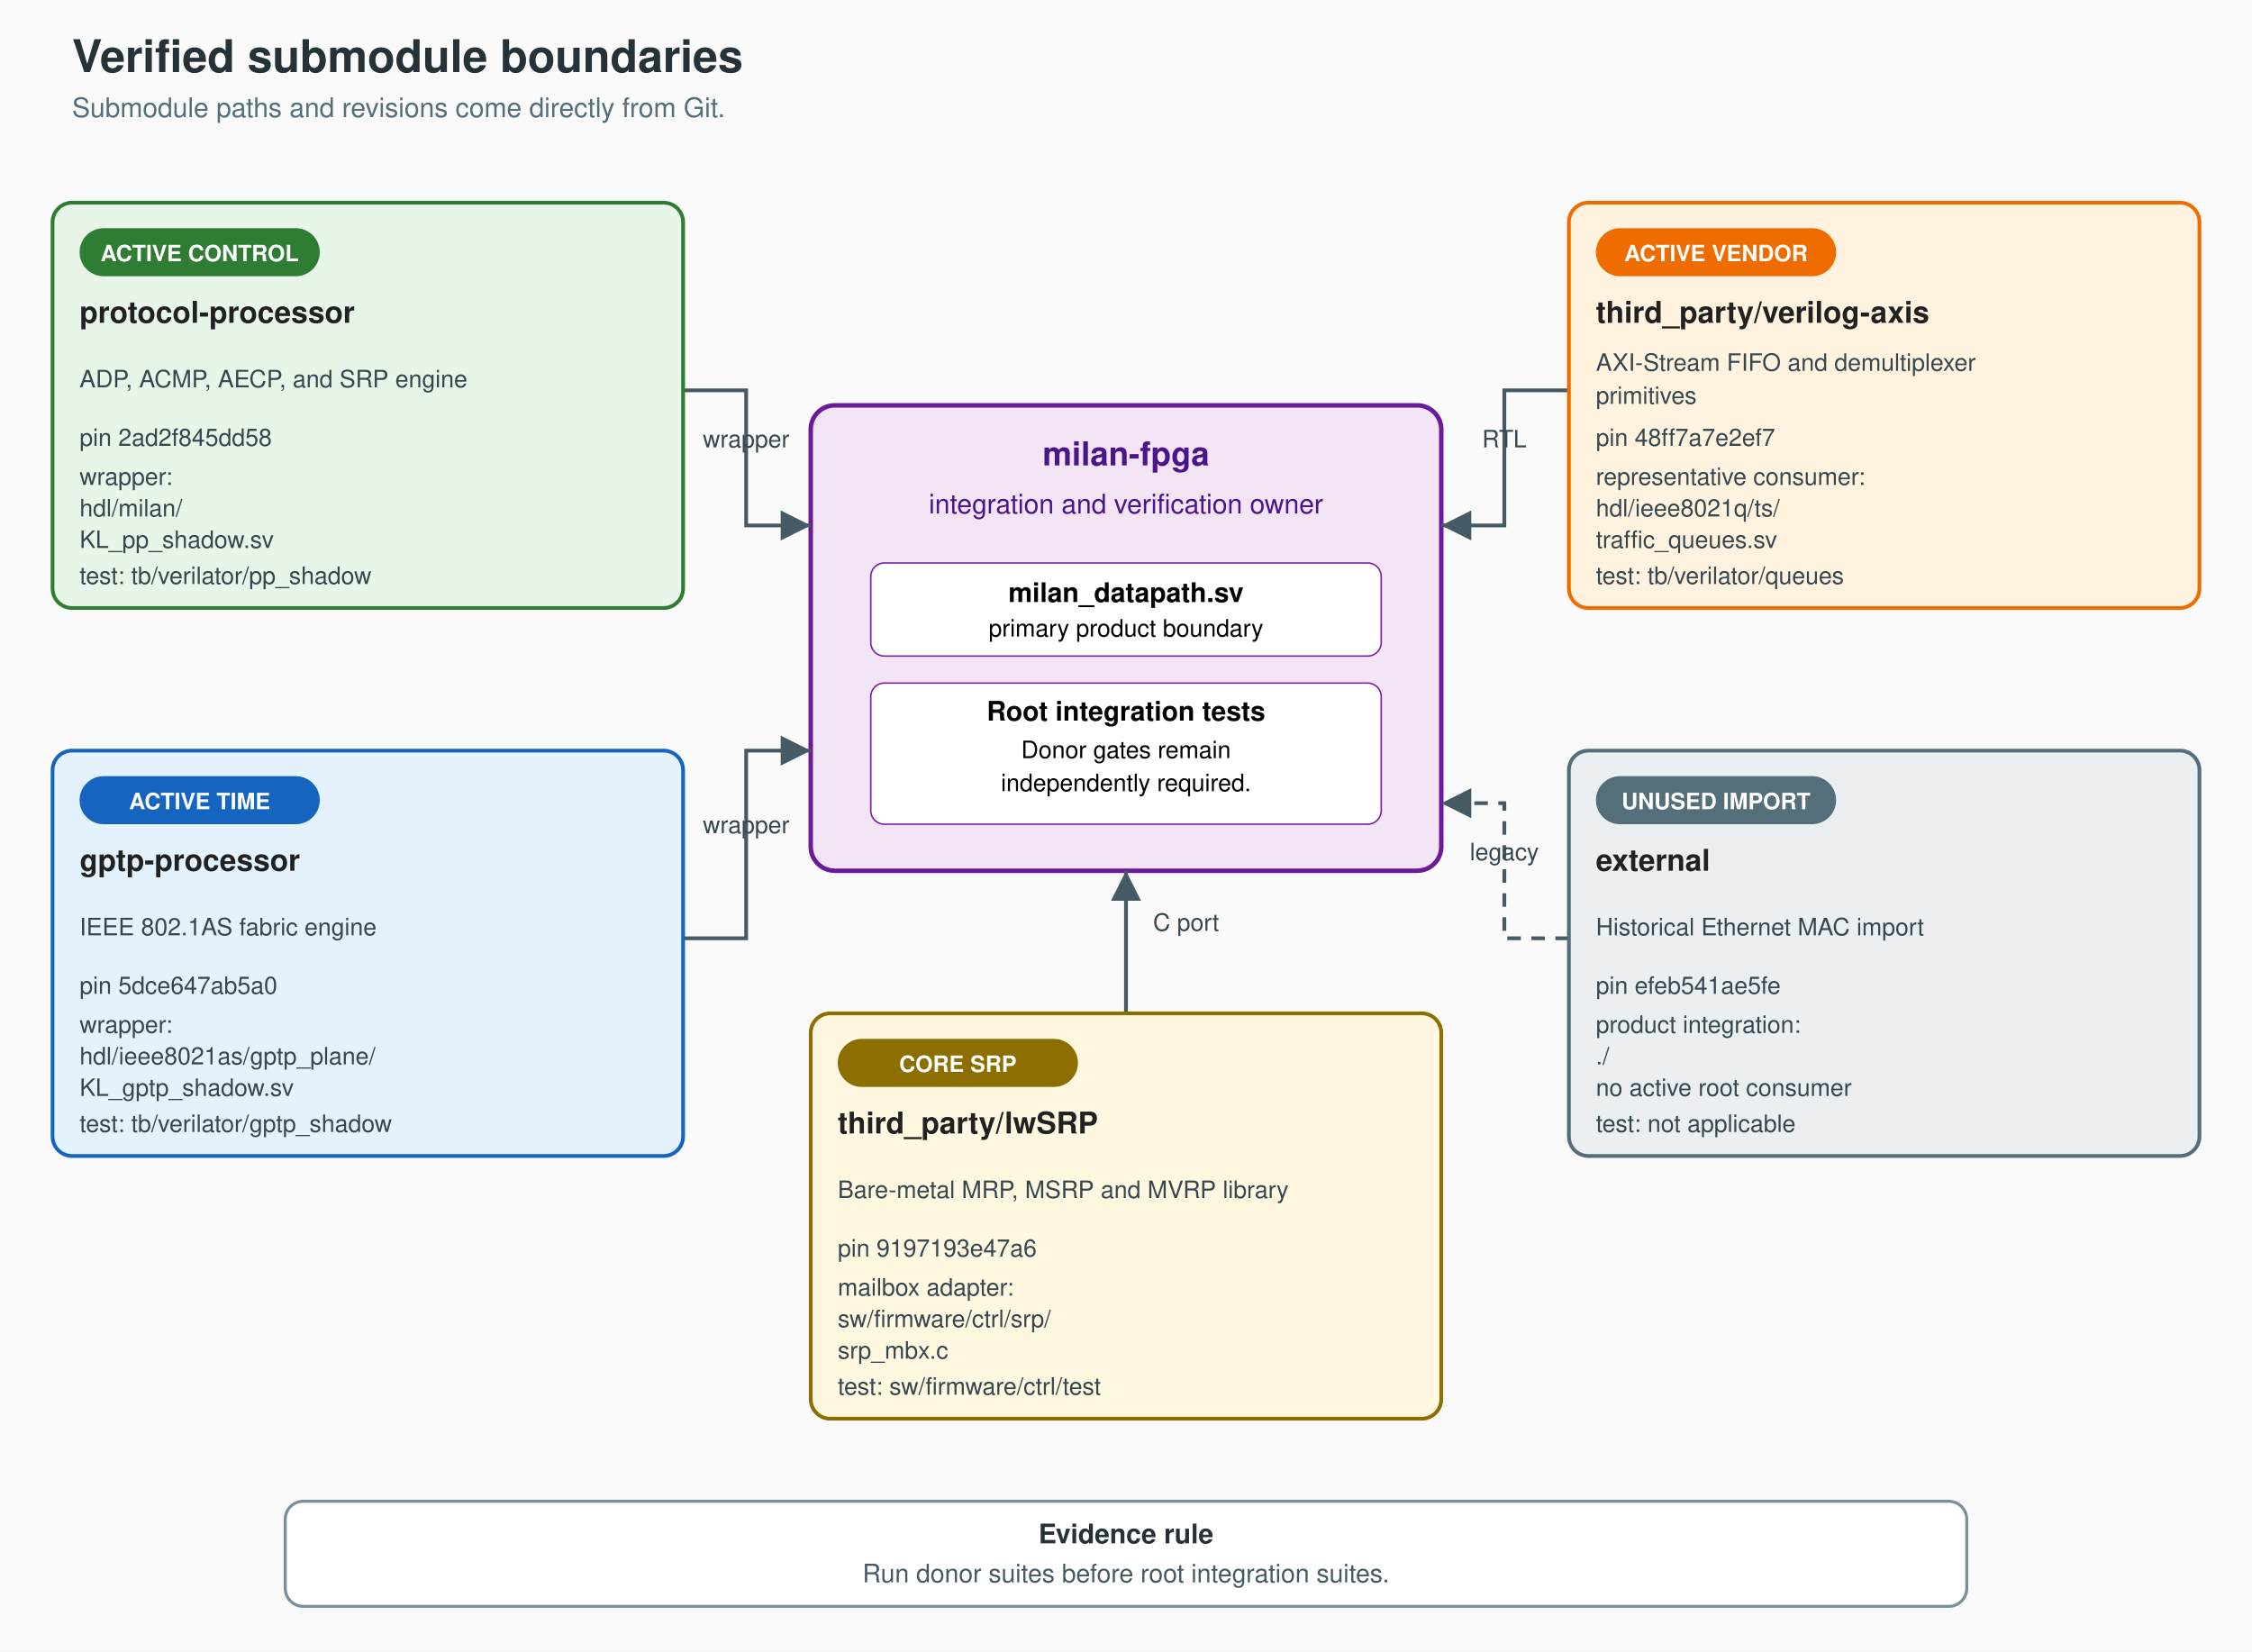
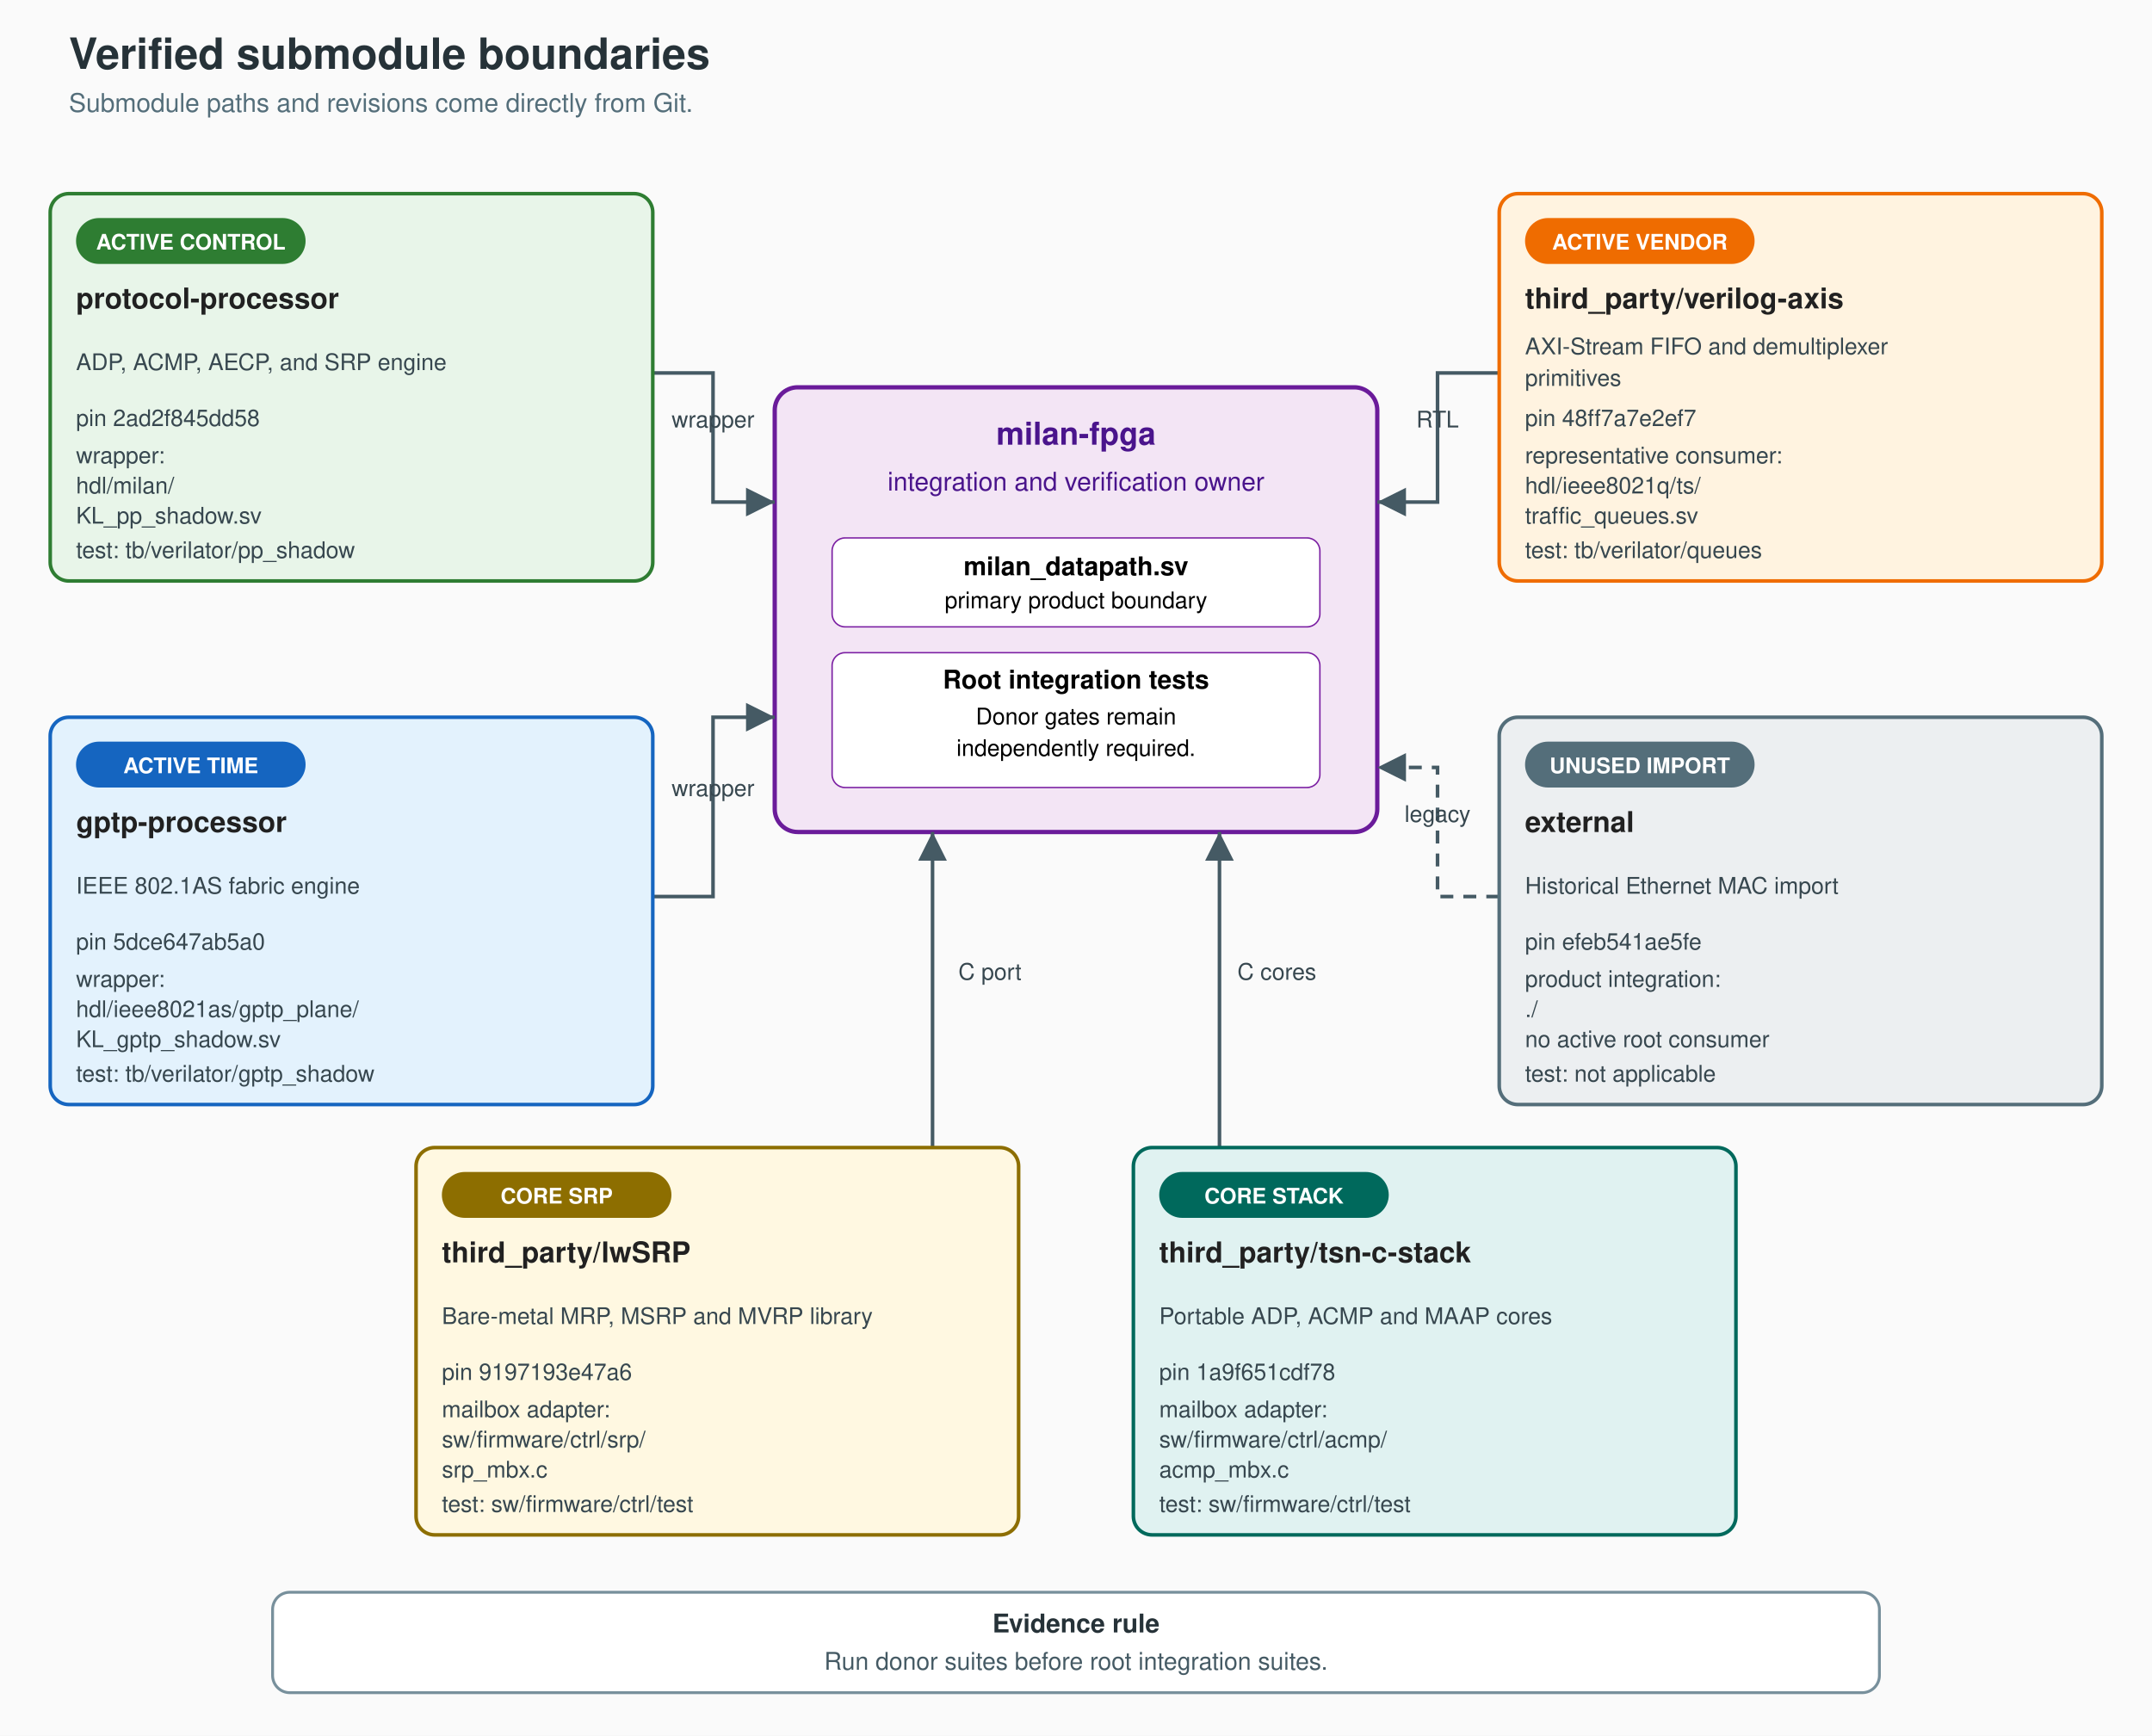
- <svg xmlns="http://www.w3.org/2000/svg" width="1500" height="1100" viewBox="0 0 1500 1100" font-family="Helvetica,Arial,sans-serif">
-   <rect width="1500" height="1100" fill="#FAFAFA" />
+ <svg xmlns="http://www.w3.org/2000/svg" width="1500" height="1210" viewBox="0 0 1500 1210" font-family="Helvetica,Arial,sans-serif">
+   <rect width="1500" height="1210" fill="#FAFAFA" />
  <defs>
    <marker id="arrow" markerWidth="12" markerHeight="12" refX="8" refY="4" orient="auto">
      <path d="M0,0 L8,4 L0,8 Z" fill="#455A64" />
    </marker>
  </defs>
  <text x="48" y="48" font-size="30" font-weight="bold" fill="#263238">Verified submodule boundaries</text>
  <text x="48" y="78" font-size="18" fill="#546E7A">Submodule paths and revisions come directly from Git.</text>
  <rect x="540" y="270" width="420" height="310" rx="16" fill="#F3E5F5" stroke="#6A1B9A" stroke-width="3" />
  <text x="750" y="310" text-anchor="middle" font-size="22" font-weight="bold" fill="#4A148C">milan-fpga</text>
  <text x="750" y="342" text-anchor="middle" font-size="18" fill="#4A148C">integration and verification owner</text>
  <rect x="580" y="375" width="340" height="62" rx="9" fill="#FFFFFF" stroke="#7B1FA2" />
  <text x="750" y="401" text-anchor="middle" font-size="18" font-weight="bold">milan_datapath.sv</text>
  <text x="750" y="424" text-anchor="middle" font-size="16">primary product boundary</text>
  <rect x="580" y="455" width="340" height="94" rx="9" fill="#FFFFFF" stroke="#7B1FA2" />
  <text x="750" y="480" text-anchor="middle" font-size="18" font-weight="bold">Root integration tests</text>
  <text x="750" y="505" text-anchor="middle" font-size="16">Donor gates remain</text>
  <text x="750" y="527" text-anchor="middle" font-size="16">independently required.</text>
  <path d="M455,260 L497,260 L497,350 L540,350" fill="none" stroke="#455A64" stroke-width="2.5" marker-end="url(#arrow)" />
  <text x="497" y="298" text-anchor="middle" font-size="16" fill="#37474F">wrapper</text>
  <path d="M455,625 L497,625 L497,500 L540,500" fill="none" stroke="#455A64" stroke-width="2.5" marker-end="url(#arrow)" />
  <text x="497" y="555" text-anchor="middle" font-size="16" fill="#37474F">wrapper</text>
  <path d="M1045,260 L1002,260 L1002,350 L960,350" fill="none" stroke="#455A64" stroke-width="2.5" marker-end="url(#arrow)" />
  <text x="1002" y="298" text-anchor="middle" font-size="16" fill="#37474F">RTL</text>
  <path d="M1045,625 L1002,625 L1002,535 L960,535" fill="none" stroke="#455A64" stroke-width="2.5" marker-end="url(#arrow)" stroke-dasharray="9,7" />
  <text x="1002" y="573" text-anchor="middle" font-size="16" fill="#37474F">legacy</text>
-   <path d="M750,675 L750,675 L750,580 L750,580" fill="none" stroke="#455A64" stroke-width="2.5" marker-end="url(#arrow)" />
-   <text x="790" y="620" text-anchor="middle" font-size="16" fill="#37474F">C port</text>
+   <path d="M650,800 L650,800 L650,580 L650,580" fill="none" stroke="#455A64" stroke-width="2.5" marker-end="url(#arrow)" />
+   <text x="690" y="683" text-anchor="middle" font-size="16" fill="#37474F">C port</text>
+   <path d="M850,800 L850,800 L850,580 L850,580" fill="none" stroke="#455A64" stroke-width="2.5" marker-end="url(#arrow)" />
+   <text x="890" y="683" text-anchor="middle" font-size="16" fill="#37474F">C cores</text>
  <rect x="35" y="135" width="420" height="270" rx="13" fill="#E8F5E9" stroke="#2E7D32" stroke-width="2.5" />
  <rect x="53" y="152" width="160" height="32" rx="16" fill="#2E7D32" />
  <text x="133" y="174" text-anchor="middle" font-size="15" font-weight="bold" fill="#FFFFFF">ACTIVE CONTROL</text>
  <text x="53" y="215" font-size="20" font-weight="bold" fill="#212121">protocol-processor</text>
  <text x="53" y="258" font-size="16" fill="#37474F">ADP, ACMP, AECP, and SRP engine</text>
  <text x="53" y="297" font-size="16" fill="#37474F">pin 2ad2f845dd58</text>
  <text x="53" y="323" font-size="16" fill="#37474F">wrapper:</text>
  <text x="53" y="344" font-size="16" fill="#37474F">hdl/milan/</text>
  <text x="53" y="365" font-size="16" fill="#37474F">KL_pp_shadow.sv</text>
  <text x="53" y="389" font-size="16" fill="#37474F">test: tb/verilator/pp_shadow</text>
  <rect x="35" y="500" width="420" height="270" rx="13" fill="#E3F2FD" stroke="#1565C0" stroke-width="2.5" />
  <rect x="53" y="517" width="160" height="32" rx="16" fill="#1565C0" />
  <text x="133" y="539" text-anchor="middle" font-size="15" font-weight="bold" fill="#FFFFFF">ACTIVE TIME</text>
  <text x="53" y="580" font-size="20" font-weight="bold" fill="#212121">gptp-processor</text>
  <text x="53" y="623" font-size="16" fill="#37474F">IEEE 802.1AS fabric engine</text>
  <text x="53" y="662" font-size="16" fill="#37474F">pin 5dce647ab5a0</text>
  <text x="53" y="688" font-size="16" fill="#37474F">wrapper:</text>
  <text x="53" y="709" font-size="16" fill="#37474F">hdl/ieee8021as/gptp_plane/</text>
  <text x="53" y="730" font-size="16" fill="#37474F">KL_gptp_shadow.sv</text>
  <text x="53" y="754" font-size="16" fill="#37474F">test: tb/verilator/gptp_shadow</text>
  <rect x="1045" y="135" width="420" height="270" rx="13" fill="#FFF3E0" stroke="#EF6C00" stroke-width="2.5" />
  <rect x="1063" y="152" width="160" height="32" rx="16" fill="#EF6C00" />
  <text x="1143" y="174" text-anchor="middle" font-size="15" font-weight="bold" fill="#FFFFFF">ACTIVE VENDOR</text>
  <text x="1063" y="215" font-size="20" font-weight="bold" fill="#212121">third_party/verilog-axis</text>
  <text x="1063" y="247" font-size="16" fill="#37474F">AXI-Stream FIFO and demultiplexer</text>
  <text x="1063" y="269" font-size="16" fill="#37474F">primitives</text>
  <text x="1063" y="297" font-size="16" fill="#37474F">pin 48ff7a7e2ef7</text>
  <text x="1063" y="323" font-size="16" fill="#37474F">representative consumer:</text>
  <text x="1063" y="344" font-size="16" fill="#37474F">hdl/ieee8021q/ts/</text>
  <text x="1063" y="365" font-size="16" fill="#37474F">traffic_queues.sv</text>
  <text x="1063" y="389" font-size="16" fill="#37474F">test: tb/verilator/queues</text>
  <rect x="1045" y="500" width="420" height="270" rx="13" fill="#ECEFF1" stroke="#546E7A" stroke-width="2.5" />
  <rect x="1063" y="517" width="160" height="32" rx="16" fill="#546E7A" />
  <text x="1143" y="539" text-anchor="middle" font-size="15" font-weight="bold" fill="#FFFFFF">UNUSED IMPORT</text>
  <text x="1063" y="580" font-size="20" font-weight="bold" fill="#212121">external</text>
  <text x="1063" y="623" font-size="16" fill="#37474F">Historical Ethernet MAC import</text>
  <text x="1063" y="662" font-size="16" fill="#37474F">pin efeb541ae5fe</text>
  <text x="1063" y="688" font-size="16" fill="#37474F">product integration:</text>
  <text x="1063" y="709" font-size="16" fill="#37474F">./</text>
  <text x="1063" y="730" font-size="16" fill="#37474F">no active root consumer</text>
  <text x="1063" y="754" font-size="16" fill="#37474F">test: not applicable</text>
-   <rect x="540" y="675" width="420" height="270" rx="13" fill="#FFF8E1" stroke="#8D6E00" stroke-width="2.5" />
-   <rect x="558" y="692" width="160" height="32" rx="16" fill="#8D6E00" />
-   <text x="638" y="714" text-anchor="middle" font-size="15" font-weight="bold" fill="#FFFFFF">CORE SRP</text>
-   <text x="558" y="755" font-size="20" font-weight="bold" fill="#212121">third_party/lwSRP</text>
-   <text x="558" y="798" font-size="16" fill="#37474F">Bare-metal MRP, MSRP and MVRP library</text>
-   <text x="558" y="837" font-size="16" fill="#37474F">pin 9197193e47a6</text>
-   <text x="558" y="863" font-size="16" fill="#37474F">mailbox adapter:</text>
-   <text x="558" y="884" font-size="16" fill="#37474F">sw/firmware/ctrl/srp/</text>
-   <text x="558" y="905" font-size="16" fill="#37474F">srp_mbx.c</text>
-   <text x="558" y="929" font-size="16" fill="#37474F">test: sw/firmware/ctrl/test</text>
-   <rect x="190" y="1000" width="1120" height="70" rx="12" fill="#FFFFFF" stroke="#78909C" stroke-width="2" />
-   <text x="750" y="1028" text-anchor="middle" font-size="18" font-weight="bold" fill="#263238">Evidence rule</text>
-   <text x="750" y="1054" text-anchor="middle" font-size="17" fill="#455A64">Run donor suites before root integration suites.</text>
+   <rect x="290" y="800" width="420" height="270" rx="13" fill="#FFF8E1" stroke="#8D6E00" stroke-width="2.5" />
+   <rect x="308" y="817" width="160" height="32" rx="16" fill="#8D6E00" />
+   <text x="388" y="839" text-anchor="middle" font-size="15" font-weight="bold" fill="#FFFFFF">CORE SRP</text>
+   <text x="308" y="880" font-size="20" font-weight="bold" fill="#212121">third_party/lwSRP</text>
+   <text x="308" y="923" font-size="16" fill="#37474F">Bare-metal MRP, MSRP and MVRP library</text>
+   <text x="308" y="962" font-size="16" fill="#37474F">pin 9197193e47a6</text>
+   <text x="308" y="988" font-size="16" fill="#37474F">mailbox adapter:</text>
+   <text x="308" y="1009" font-size="16" fill="#37474F">sw/firmware/ctrl/srp/</text>
+   <text x="308" y="1030" font-size="16" fill="#37474F">srp_mbx.c</text>
+   <text x="308" y="1054" font-size="16" fill="#37474F">test: sw/firmware/ctrl/test</text>
+   <rect x="790" y="800" width="420" height="270" rx="13" fill="#E0F2F1" stroke="#00695C" stroke-width="2.5" />
+   <rect x="808" y="817" width="160" height="32" rx="16" fill="#00695C" />
+   <text x="888" y="839" text-anchor="middle" font-size="15" font-weight="bold" fill="#FFFFFF">CORE STACK</text>
+   <text x="808" y="880" font-size="20" font-weight="bold" fill="#212121">third_party/tsn-c-stack</text>
+   <text x="808" y="923" font-size="16" fill="#37474F">Portable ADP, ACMP and MAAP cores</text>
+   <text x="808" y="962" font-size="16" fill="#37474F">pin 1a9f651cdf78</text>
+   <text x="808" y="988" font-size="16" fill="#37474F">mailbox adapter:</text>
+   <text x="808" y="1009" font-size="16" fill="#37474F">sw/firmware/ctrl/acmp/</text>
+   <text x="808" y="1030" font-size="16" fill="#37474F">acmp_mbx.c</text>
+   <text x="808" y="1054" font-size="16" fill="#37474F">test: sw/firmware/ctrl/test</text>
+   <rect x="190" y="1110" width="1120" height="70" rx="12" fill="#FFFFFF" stroke="#78909C" stroke-width="2" />
+   <text x="750" y="1138" text-anchor="middle" font-size="18" font-weight="bold" fill="#263238">Evidence rule</text>
+   <text x="750" y="1164" text-anchor="middle" font-size="17" fill="#455A64">Run donor suites before root integration suites.</text>
</svg>
